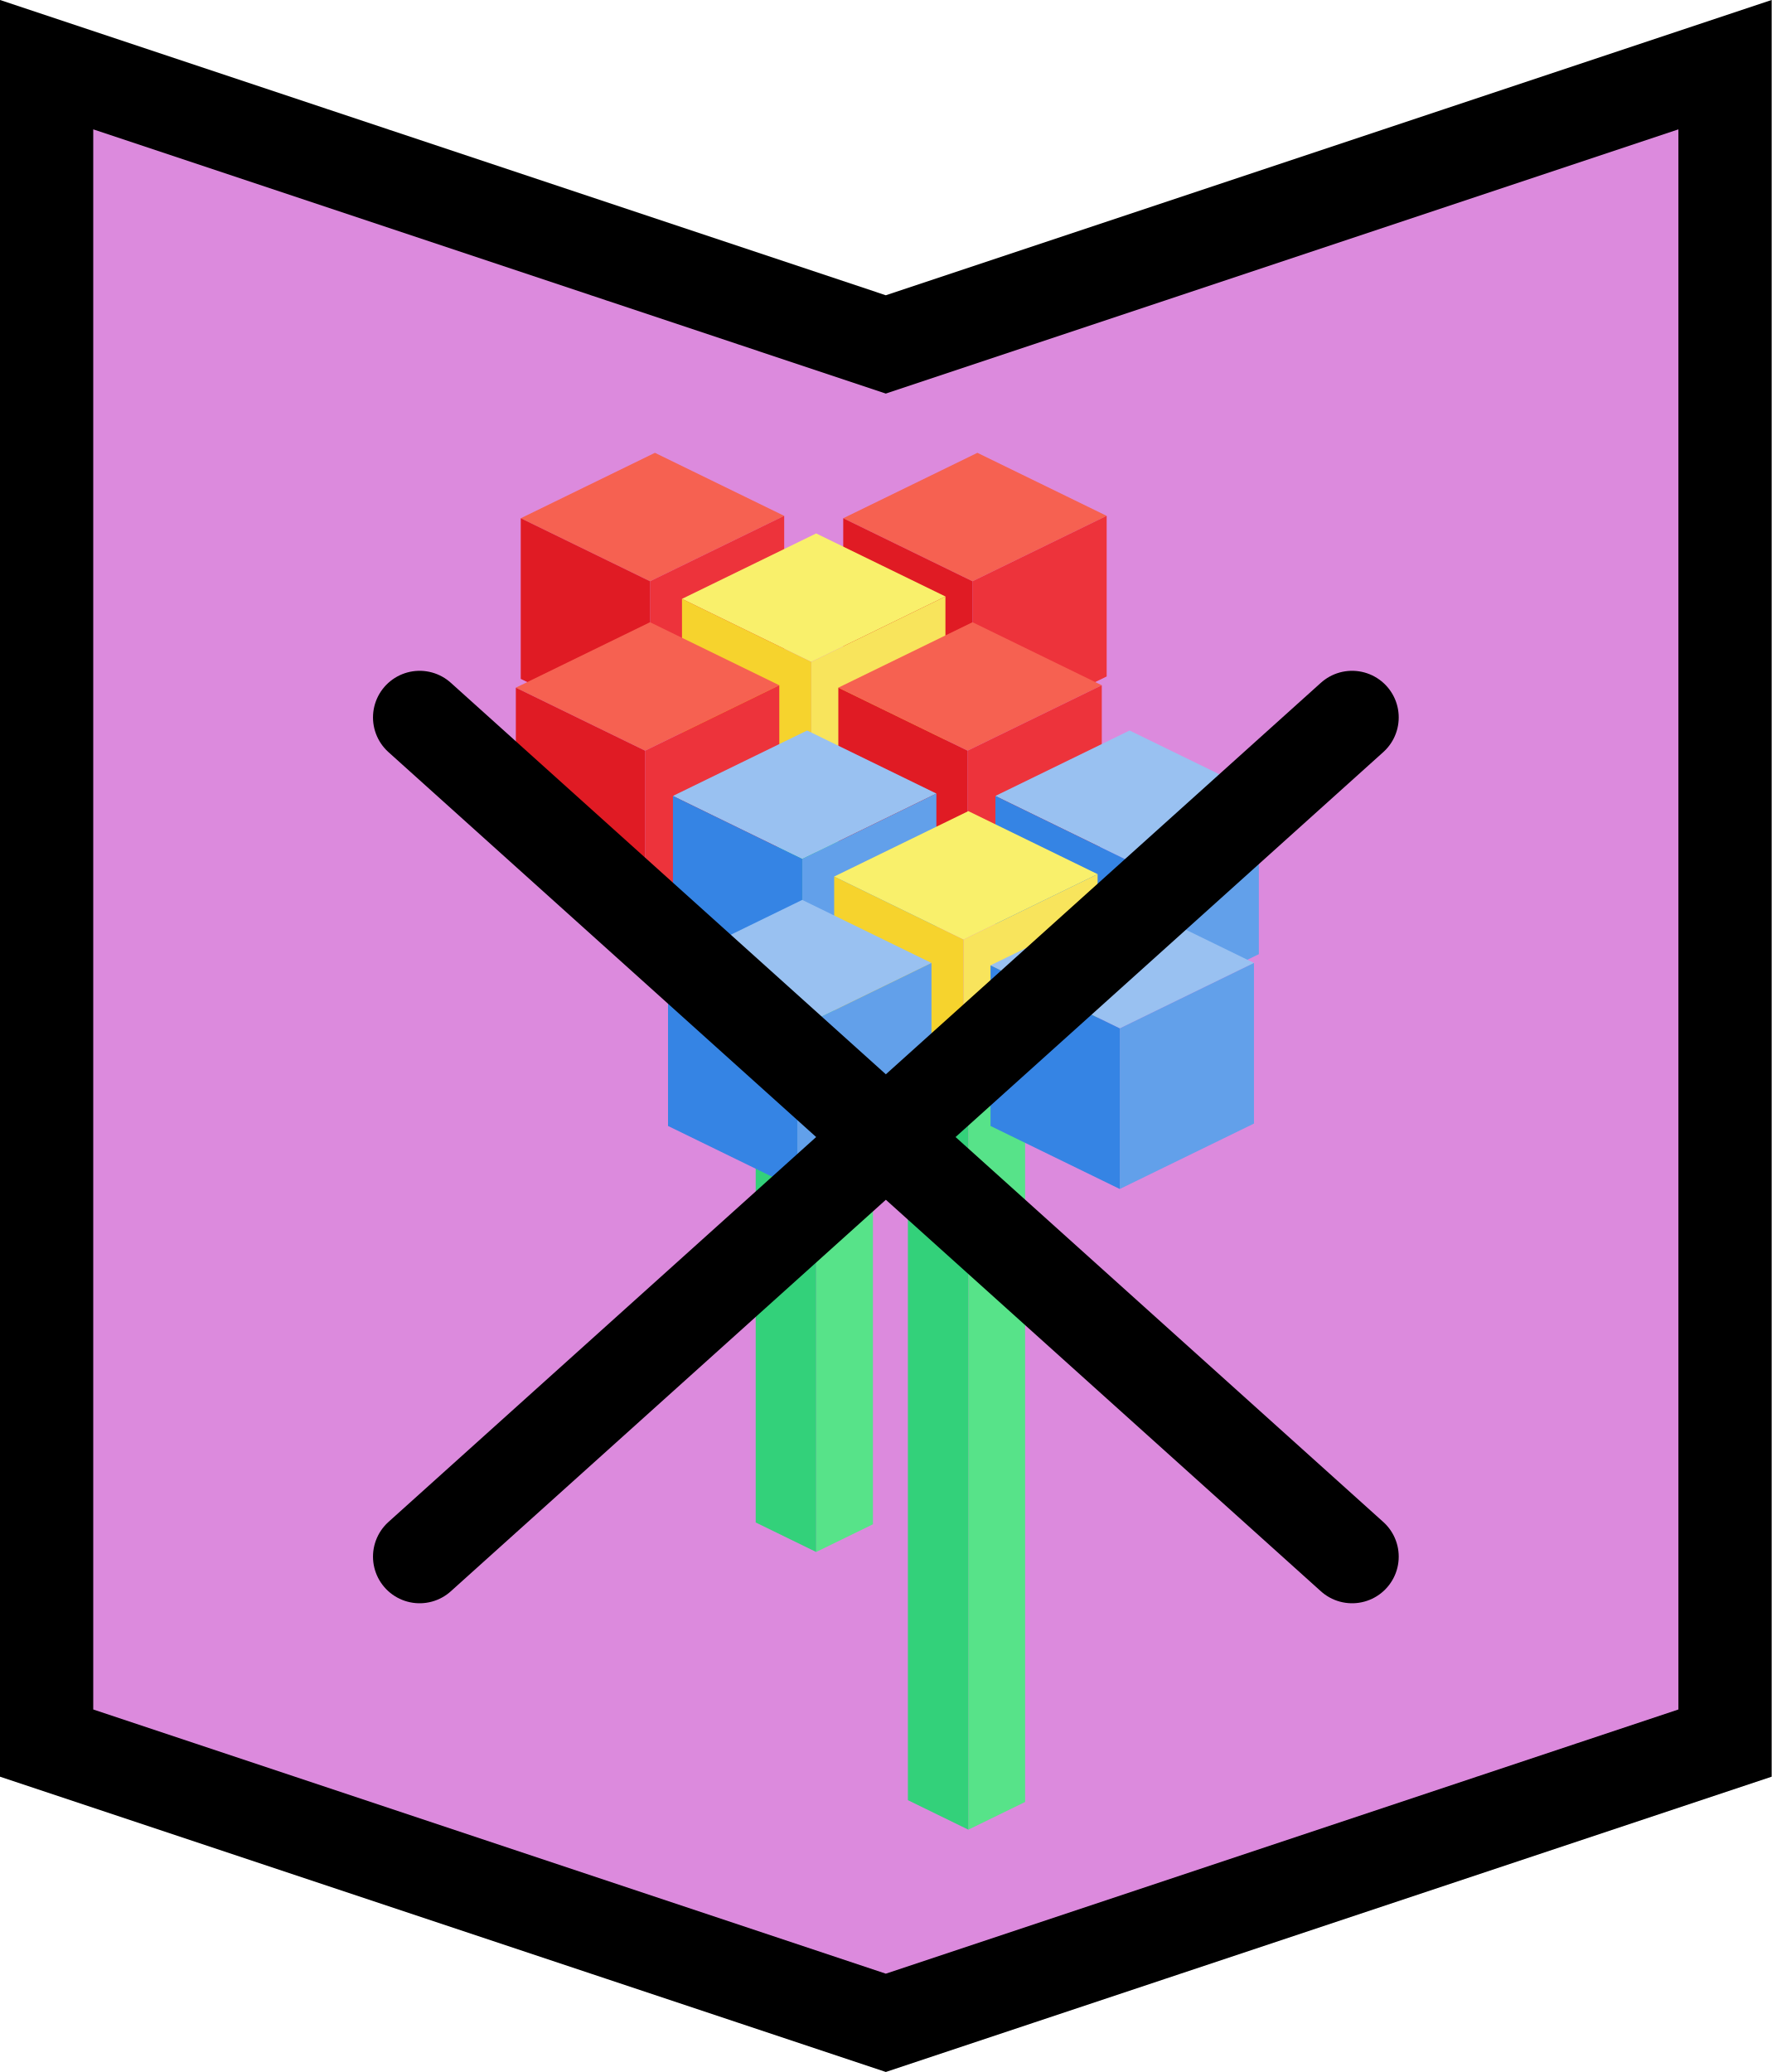
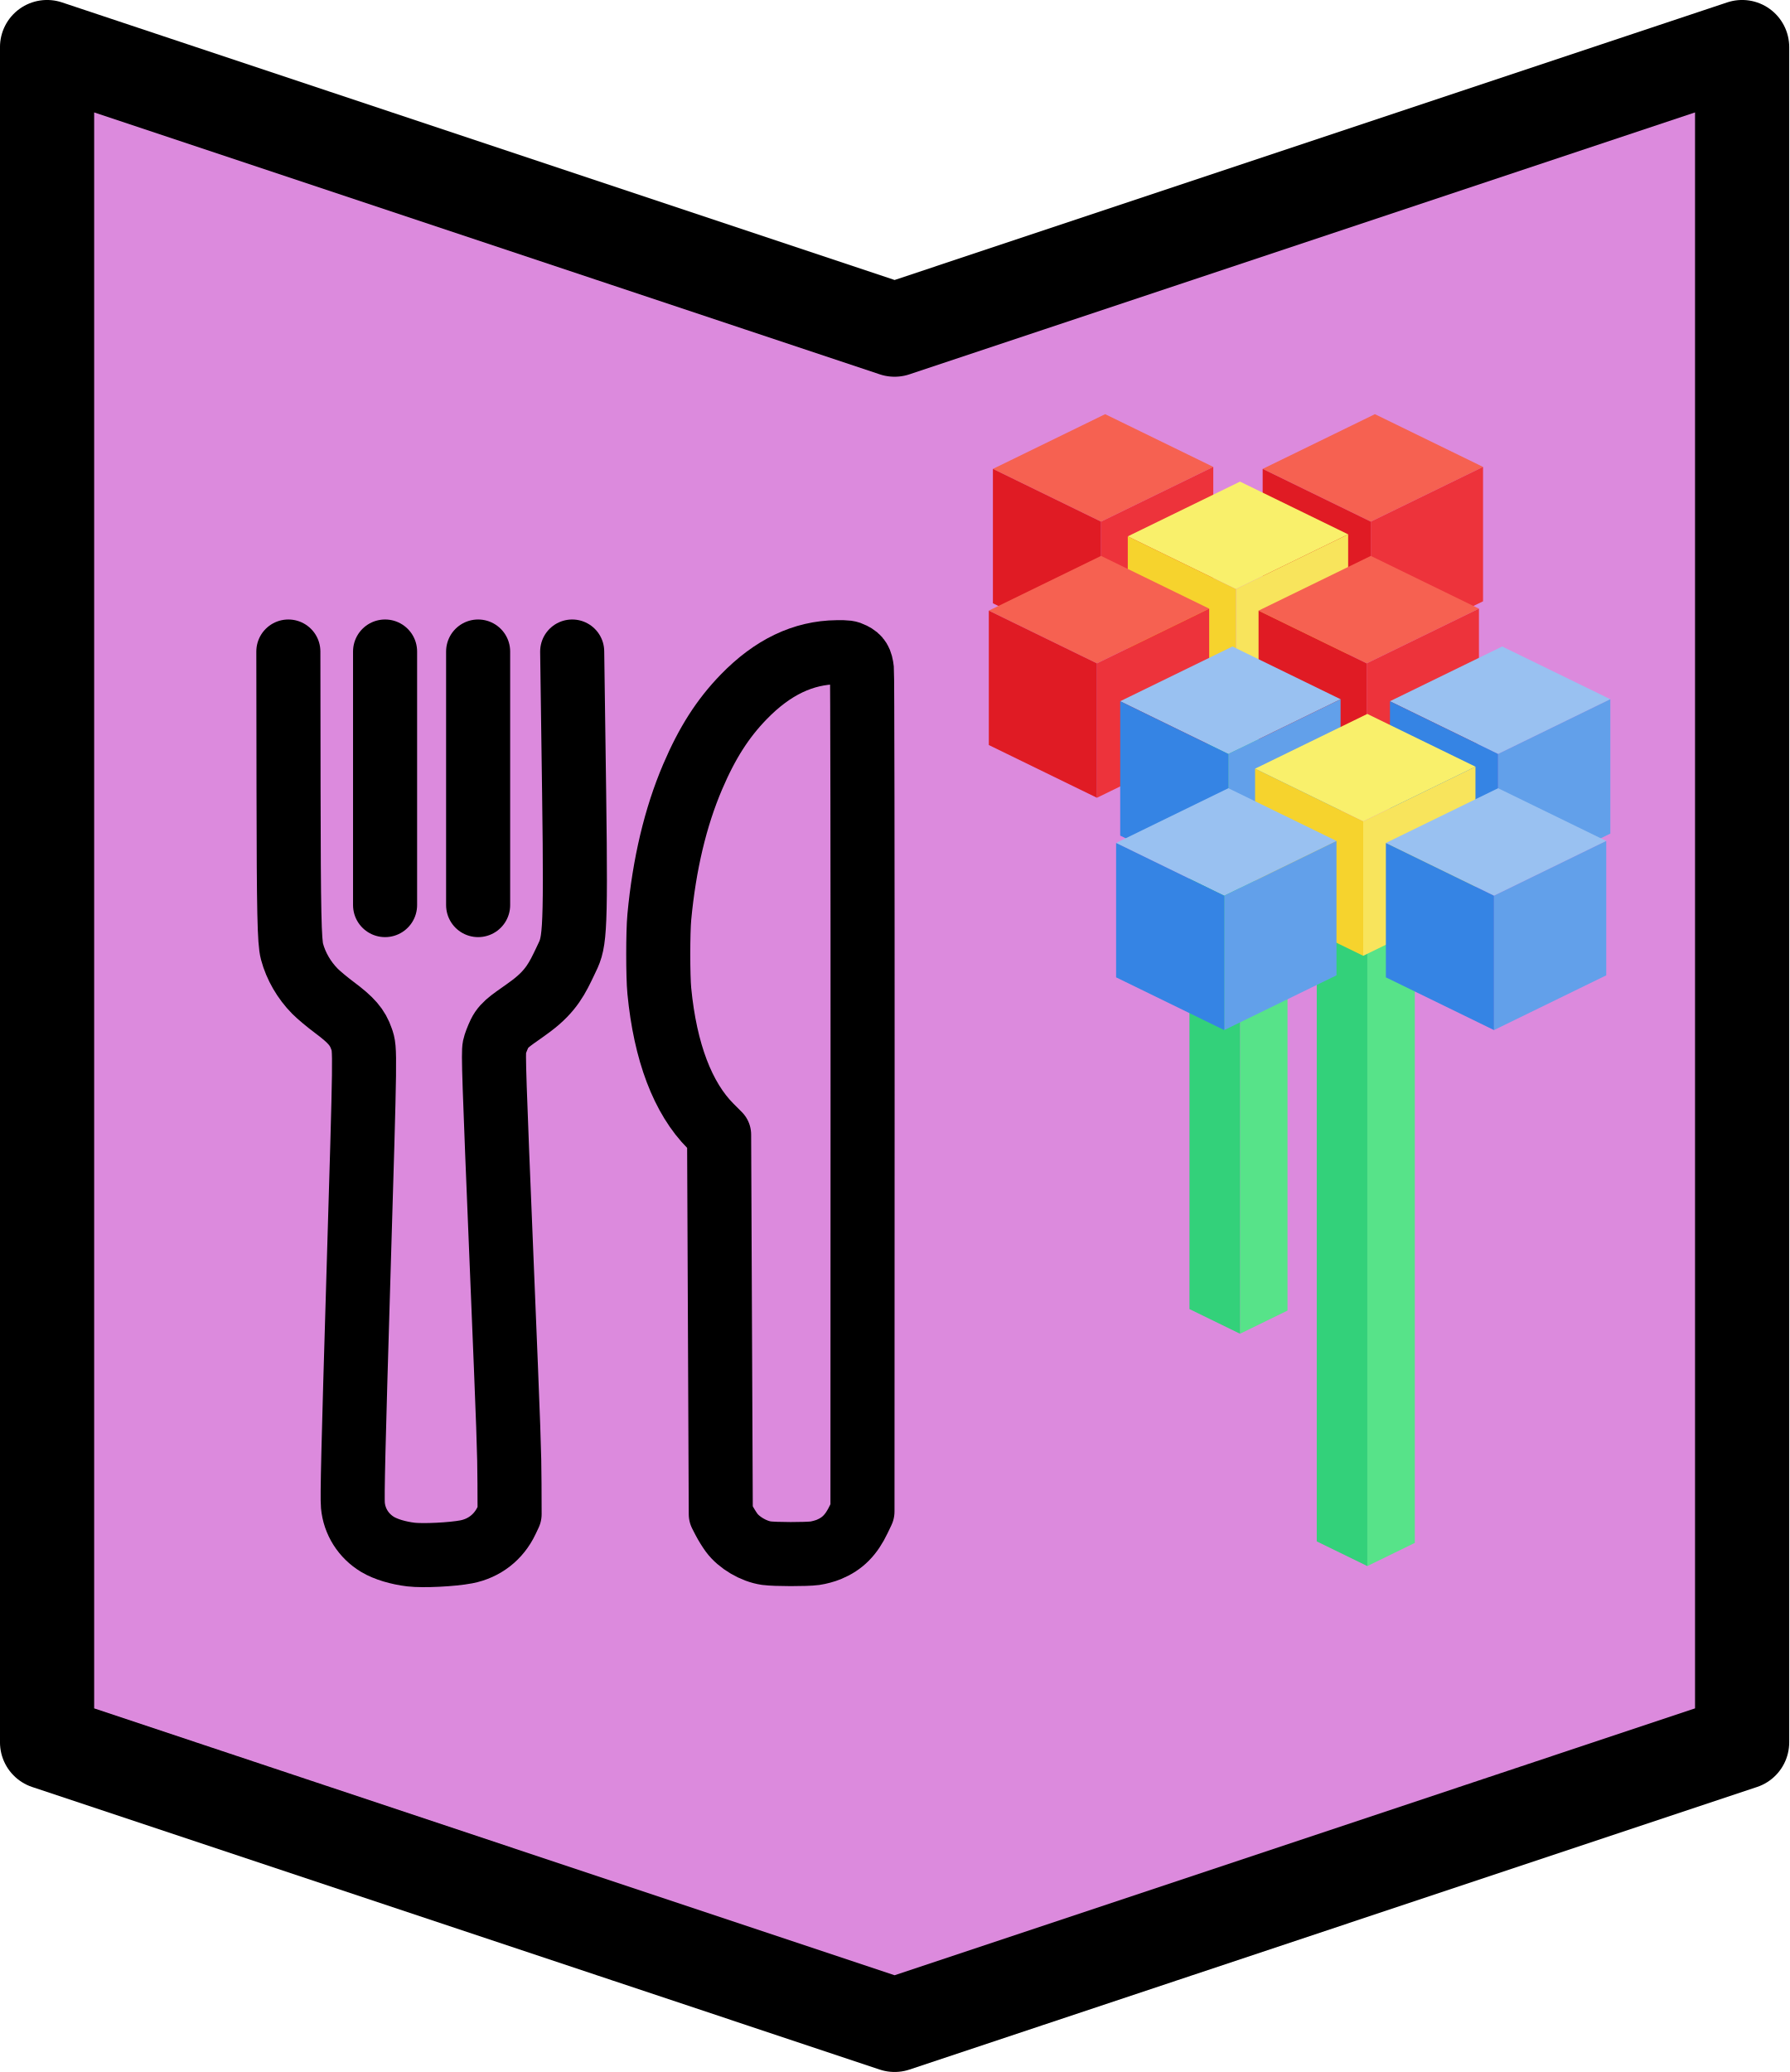
- <svg xmlns="http://www.w3.org/2000/svg" width="25.135mm" height="29.396mm" viewBox="0 0 25.135 29.396" version="1.1" id="svg8">
+ <svg xmlns="http://www.w3.org/2000/svg" width="25.136mm" height="29.104mm" viewBox="0 0 25.136 29.104" version="1.1" id="svg8">
  <defs id="defs2">
    </defs>
-   <g id="layer1" transform="translate(-58.86977,80.50741)">
-     <path id="rect833-9-4-3" style="fill:#dc8add;stroke:#000000;stroke-width:1.323;stop-color:#000000" d="m 59.531,-79.59 11.906,3.969 11.906,-3.969 v 23.812 l -11.906,3.969 -11.906,-3.969 z" />
-     <g id="g1269" transform="translate(-92.33959,-84.57803)">
+   <g id="layer1" transform="translate(-58.86973,80.25116)">
+     <path id="rect833-9-4-3" style="fill:#dc8add;stroke:#000000;stroke-width:1.323;stroke-linecap:round;stroke-linejoin:round;stroke-miterlimit:4;stroke-dasharray:none;stop-color:#000000" d="m 59.531,-79.59 11.906,3.969 11.906,-3.969 v 23.812 l -11.906,3.969 -11.906,-3.969 z" />
+     <g id="g1269" transform="matrix(0.8283122,0,0,0.8283122,-58.55005,-83.12666)">
      <g id="g1225" transform="translate(0,-1.969825)">
        <g id="g1680-6" transform="matrix(0.216143,0,0,0.216143,133.3366,-9.838741)">
          <g id="g1659-7" transform="translate(-14.55208,-6.61458)">
            <path d="m 150.812,133.615 v 48.335 l 3.727,-1.818 v -48.335 z" style="fill:#57e389;fill-opacity:1;fill-rule:evenodd;stroke:none;stroke-width:0.23;stroke-linecap:round;stroke-linejoin:round" id="path1645-5" />
            <path d="m 146.844,131.679 3.969,1.936 v 48.335 l -3.969,-1.936 z" style="fill:#33d17a;fill-opacity:1;fill-rule:evenodd;stroke:none;stroke-width:0.23;stroke-linecap:round;stroke-linejoin:round" id="path1647-3" />
          </g>
          <g id="g1588-5" transform="translate(1.001101,0.4961677)">
-             <path id="path1176-5-0-7-3-9-68-5-6" style="font-variation-settings:normal;vector-effect:none;fill:#f66151;fill-opacity:1;fill-rule:evenodd;stroke:none;stroke-width:0.23;stroke-linecap:butt;stroke-linejoin:round;stroke-miterlimit:4;stroke-dasharray:none;stroke-dashoffset:0;stroke-opacity:1;stop-color:#000000" points="111.447,41.837 102.64,46.132 111.125,50.271 119.932,45.976 " transform="translate(13.22917,60.85417)" d="m 119.932,45.976 -8.485,-4.138 -8.807,4.295 8.485,4.138 z" />
-             <path id="path1180-6-3-5-3-0-8-0-2" style="font-variation-settings:normal;vector-effect:none;fill:#ed333b;fill-opacity:1;fill-rule:evenodd;stroke:none;stroke-width:0.23;stroke-linecap:butt;stroke-linejoin:round;stroke-miterlimit:4;stroke-dasharray:none;stroke-dashoffset:0;stroke-opacity:1;stop-color:#000000" points="119.932,45.976 111.125,50.271 111.125,60.814 119.932,56.518 " transform="translate(13.22917,60.85417)" d="m 119.932,56.518 v -10.543 l -8.807,4.295 v 10.543 z" />
-             <path id="path1178-2-7-7-3-4-4-4-9" style="font-variation-settings:normal;vector-effect:none;fill:#e01b24;fill-opacity:1;fill-rule:evenodd;stroke:none;stroke-width:0.23;stroke-linecap:butt;stroke-linejoin:round;stroke-miterlimit:4;stroke-dasharray:none;stroke-dashoffset:0;stroke-opacity:1;stop-color:#000000" points="102.64,56.675 102.64,46.132 111.125,50.271 111.125,60.814 " transform="translate(13.22917,60.85417)" d="m 111.125,60.814 -8.485,-4.138 V 46.132 l 8.485,4.138 z" />
-             <path id="path1176-5-0-7-3-9-9-8-1" style="fill:#f66151;fill-opacity:1;fill-rule:evenodd;stroke:none;stroke-width:0.23;stroke-linecap:round;stroke-linejoin:round;stop-color:#000000" points="132.613,41.837 123.807,46.132 132.292,50.271 141.098,45.976 " transform="translate(13.22917,60.85417)" d="m 141.098,45.976 -8.485,-4.138 -8.807,4.295 8.485,4.138 z" />
-             <path id="path1180-6-3-5-3-0-3-7-2" style="fill:#ed333b;fill-opacity:1;fill-rule:evenodd;stroke:none;stroke-width:0.23;stroke-linecap:round;stroke-linejoin:round;stop-color:#000000" points="141.098,45.976 132.292,50.271 132.292,60.814 141.098,56.518 " transform="translate(13.22917,60.85417)" d="m 141.098,56.518 v -10.543 l -8.807,4.295 v 10.543 z" />
+             <path id="path1176-5-0-7-3-9-68-5-6" style="font-variation-settings:normal;vector-effect:none;fill:#f66151;fill-opacity:1;fill-rule:evenodd;stroke:none;stroke-width:0.23;stroke-linecap:butt;stroke-linejoin:round;stroke-miterlimit:4;stroke-dasharray:none;stroke-dashoffset:0;stroke-opacity:1;stop-color:#000000" points="119.932,45.976 111.447,41.837 102.64,46.132 111.125,50.271 " transform="translate(13.22917,60.85417)" d="m 111.125,50.271 8.807,-4.295 -8.485,-4.138 -8.807,4.295 z" />
+             <path id="path1180-6-3-5-3-0-8-0-2" style="font-variation-settings:normal;vector-effect:none;fill:#ed333b;fill-opacity:1;fill-rule:evenodd;stroke:none;stroke-width:0.23;stroke-linecap:butt;stroke-linejoin:round;stroke-miterlimit:4;stroke-dasharray:none;stroke-dashoffset:0;stroke-opacity:1;stop-color:#000000" points="119.932,56.518 119.932,45.976 111.125,50.271 111.125,60.814 " transform="translate(13.22917,60.85417)" d="m 111.125,60.814 8.807,-4.295 v -10.543 l -8.807,4.295 z" />
+             <path id="path1178-2-7-7-3-4-4-4-9" style="font-variation-settings:normal;vector-effect:none;fill:#e01b24;fill-opacity:1;fill-rule:evenodd;stroke:none;stroke-width:0.23;stroke-linecap:butt;stroke-linejoin:round;stroke-miterlimit:4;stroke-dasharray:none;stroke-dashoffset:0;stroke-opacity:1;stop-color:#000000" points="111.125,60.814 102.64,56.675 102.64,46.132 111.125,50.271 " transform="translate(13.22917,60.85417)" d="m 111.125,50.271 v 10.543 l -8.485,-4.138 V 46.132 Z" />
+             <path id="path1176-5-0-7-3-9-9-8-1" style="fill:#f66151;fill-opacity:1;fill-rule:evenodd;stroke:none;stroke-width:0.23;stroke-linecap:round;stroke-linejoin:round;stop-color:#000000" points="141.098,45.976 132.613,41.837 123.807,46.132 132.292,50.271 " transform="translate(13.22917,60.85417)" d="m 132.292,50.271 8.807,-4.295 -8.485,-4.138 -8.807,4.295 z" />
+             <path id="path1180-6-3-5-3-0-3-7-2" style="fill:#ed333b;fill-opacity:1;fill-rule:evenodd;stroke:none;stroke-width:0.23;stroke-linecap:round;stroke-linejoin:round;stop-color:#000000" points="141.098,56.518 141.098,45.976 132.292,50.271 132.292,60.814 " transform="translate(13.22917,60.85417)" d="m 132.292,60.814 8.807,-4.295 v -10.543 l -8.807,4.295 z" />
            <path id="path1178-2-7-7-3-4-6-1-7" style="fill:#e01b24;fill-opacity:1;fill-rule:evenodd;stroke:none;stroke-width:0.23;stroke-linecap:round;stroke-linejoin:round;stop-color:#000000" d="m 137.036,106.987 8.485,4.138 v 10.543 l -8.485,-4.138 z" />
-             <path id="path1176-5-0-7-3-9-7-7-0" style="fill:#f9f06b;fill-opacity:1;fill-rule:evenodd;stroke:none;stroke-width:0.23;stroke-linecap:round;stroke-linejoin:round;stop-color:#000000" points="122.03,47.129 113.223,51.424 121.708,55.562 130.515,51.267 " transform="translate(13.22917,60.85417)" d="m 130.515,51.267 -8.485,-4.138 -8.807,4.295 8.485,4.138 z" />
-             <path id="path1180-6-3-5-3-0-9-2-9" style="fill:#f8e45c;fill-opacity:1;fill-rule:evenodd;stroke:none;stroke-width:0.23;stroke-linecap:round;stroke-linejoin:round;stop-color:#000000" points="130.515,51.267 121.708,55.562 121.708,66.105 130.515,61.81 " transform="translate(13.22917,60.85417)" d="m 130.515,61.81 v -10.543 l -8.807,4.295 v 10.543 z" />
-             <path id="path1178-2-7-7-3-4-2-7-3" style="fill:#f6d32d;fill-opacity:1;fill-rule:evenodd;stroke:none;stroke-width:0.23;stroke-linecap:round;stroke-linejoin:round;stop-color:#000000" points="113.223,61.967 113.223,51.424 121.708,55.562 121.708,66.105 " transform="translate(13.22917,60.85417)" d="m 121.708,66.105 -8.485,-4.138 V 51.424 l 8.485,4.138 z" />
-             <path id="path1176-5-0-7-3-9-5-2-6" style="font-variation-settings:normal;vector-effect:none;fill:#f66151;fill-opacity:1;fill-rule:evenodd;stroke:none;stroke-width:0.23;stroke-linecap:butt;stroke-linejoin:round;stroke-miterlimit:4;stroke-dasharray:none;stroke-dashoffset:0;stroke-opacity:1;stop-color:#000000" points="132.292,52.957 123.485,57.252 131.97,61.391 140.777,57.095 " transform="translate(13.22917,60.85417)" d="m 140.777,57.095 -8.485,-4.138 -8.807,4.295 8.485,4.138 z" />
-             <path id="path1180-6-3-5-3-0-0-2-0" style="font-variation-settings:normal;vector-effect:none;fill:#ed333b;fill-opacity:1;fill-rule:evenodd;stroke:none;stroke-width:0.23;stroke-linecap:butt;stroke-linejoin:round;stroke-miterlimit:4;stroke-dasharray:none;stroke-dashoffset:0;stroke-opacity:1;stop-color:#000000" points="140.777,57.095 131.97,61.391 131.97,71.934 140.777,67.638 " transform="translate(13.22917,60.85417)" d="m 140.777,67.638 v -10.543 l -8.807,4.295 v 10.543 z" />
-             <path id="path1178-2-7-7-3-4-3-6-6" style="font-variation-settings:normal;vector-effect:none;fill:#e01b24;fill-opacity:1;fill-rule:evenodd;stroke:none;stroke-width:0.23;stroke-linecap:butt;stroke-linejoin:round;stroke-miterlimit:4;stroke-dasharray:none;stroke-dashoffset:0;stroke-opacity:1;stop-color:#000000" points="123.485,67.795 123.485,57.252 131.97,61.391 131.97,71.934 " transform="translate(13.22917,60.85417)" d="m 131.97,71.934 -8.485,-4.138 v -10.543 l 8.485,4.138 z" />
-             <path id="path1176-5-0-7-3-9-6-1-2" style="font-variation-settings:normal;vector-effect:none;fill:#f66151;fill-opacity:1;fill-rule:evenodd;stroke:none;stroke-width:0.23;stroke-linecap:butt;stroke-linejoin:round;stroke-miterlimit:4;stroke-dasharray:none;stroke-dashoffset:0;stroke-opacity:1;stop-color:#000000" points="111.125,52.957 102.318,57.252 110.803,61.391 119.61,57.095 " transform="translate(13.22917,60.85417)" d="m 119.61,57.095 -8.485,-4.138 -8.807,4.295 8.485,4.138 z" />
-             <path id="path1180-6-3-5-3-0-5-0-6" style="font-variation-settings:normal;vector-effect:none;fill:#ed333b;fill-opacity:1;fill-rule:evenodd;stroke:none;stroke-width:0.23;stroke-linecap:butt;stroke-linejoin:round;stroke-miterlimit:4;stroke-dasharray:none;stroke-dashoffset:0;stroke-opacity:1;stop-color:#000000" points="119.61,57.095 110.803,61.391 110.803,71.934 119.61,67.638 " transform="translate(13.22917,60.85417)" d="m 119.61,67.638 v -10.543 l -8.807,4.295 v 10.543 z" />
-             <path id="path1178-2-7-7-3-4-69-6-1" style="font-variation-settings:normal;vector-effect:none;fill:#e01b24;fill-opacity:1;fill-rule:evenodd;stroke:none;stroke-width:0.23;stroke-linecap:butt;stroke-linejoin:round;stroke-miterlimit:4;stroke-dasharray:none;stroke-dashoffset:0;stroke-opacity:1;stop-color:#000000" points="102.318,67.795 102.318,57.252 110.803,61.391 110.803,71.934 " transform="translate(13.22917,60.85417)" d="m 110.803,71.934 -8.485,-4.138 v -10.543 l 8.485,4.138 z" />
+             <path id="path1176-5-0-7-3-9-7-7-0" style="fill:#f9f06b;fill-opacity:1;fill-rule:evenodd;stroke:none;stroke-width:0.23;stroke-linecap:round;stroke-linejoin:round;stop-color:#000000" points="130.515,51.267 122.03,47.129 113.223,51.424 121.708,55.562 " transform="translate(13.22917,60.85417)" d="m 121.708,55.562 8.807,-4.295 -8.485,-4.138 -8.807,4.295 z" />
+             <path id="path1180-6-3-5-3-0-9-2-9" style="fill:#f8e45c;fill-opacity:1;fill-rule:evenodd;stroke:none;stroke-width:0.23;stroke-linecap:round;stroke-linejoin:round;stop-color:#000000" points="130.515,61.81 130.515,51.267 121.708,55.562 121.708,66.105 " transform="translate(13.22917,60.85417)" d="m 121.708,66.105 8.807,-4.295 v -10.543 l -8.807,4.295 z" />
+             <path id="path1178-2-7-7-3-4-2-7-3" style="fill:#f6d32d;fill-opacity:1;fill-rule:evenodd;stroke:none;stroke-width:0.23;stroke-linecap:round;stroke-linejoin:round;stop-color:#000000" points="121.708,66.105 113.223,61.967 113.223,51.424 121.708,55.562 " transform="translate(13.22917,60.85417)" d="m 121.708,55.562 v 10.543 l -8.485,-4.138 V 51.424 Z" />
+             <path id="path1176-5-0-7-3-9-5-2-6" style="font-variation-settings:normal;vector-effect:none;fill:#f66151;fill-opacity:1;fill-rule:evenodd;stroke:none;stroke-width:0.23;stroke-linecap:butt;stroke-linejoin:round;stroke-miterlimit:4;stroke-dasharray:none;stroke-dashoffset:0;stroke-opacity:1;stop-color:#000000" points="140.777,57.095 132.292,52.957 123.485,57.252 131.97,61.391 " transform="translate(13.22917,60.85417)" d="m 131.97,61.391 8.807,-4.295 -8.485,-4.138 -8.807,4.295 z" />
+             <path id="path1180-6-3-5-3-0-0-2-0" style="font-variation-settings:normal;vector-effect:none;fill:#ed333b;fill-opacity:1;fill-rule:evenodd;stroke:none;stroke-width:0.23;stroke-linecap:butt;stroke-linejoin:round;stroke-miterlimit:4;stroke-dasharray:none;stroke-dashoffset:0;stroke-opacity:1;stop-color:#000000" points="140.777,67.638 140.777,57.095 131.97,61.391 131.97,71.934 " transform="translate(13.22917,60.85417)" d="m 131.97,71.934 8.807,-4.295 v -10.543 l -8.807,4.295 z" />
+             <path id="path1178-2-7-7-3-4-3-6-6" style="font-variation-settings:normal;vector-effect:none;fill:#e01b24;fill-opacity:1;fill-rule:evenodd;stroke:none;stroke-width:0.23;stroke-linecap:butt;stroke-linejoin:round;stroke-miterlimit:4;stroke-dasharray:none;stroke-dashoffset:0;stroke-opacity:1;stop-color:#000000" points="131.97,71.934 123.485,67.795 123.485,57.252 131.97,61.391 " transform="translate(13.22917,60.85417)" d="m 131.97,61.391 v 10.543 l -8.485,-4.138 v -10.543 z" />
+             <path id="path1176-5-0-7-3-9-6-1-2" style="font-variation-settings:normal;vector-effect:none;fill:#f66151;fill-opacity:1;fill-rule:evenodd;stroke:none;stroke-width:0.23;stroke-linecap:butt;stroke-linejoin:round;stroke-miterlimit:4;stroke-dasharray:none;stroke-dashoffset:0;stroke-opacity:1;stop-color:#000000" points="119.61,57.095 111.125,52.957 102.318,57.252 110.803,61.391 " transform="translate(13.22917,60.85417)" d="m 110.803,61.391 8.807,-4.295 -8.485,-4.138 -8.807,4.295 z" />
+             <path id="path1180-6-3-5-3-0-5-0-6" style="font-variation-settings:normal;vector-effect:none;fill:#ed333b;fill-opacity:1;fill-rule:evenodd;stroke:none;stroke-width:0.23;stroke-linecap:butt;stroke-linejoin:round;stroke-miterlimit:4;stroke-dasharray:none;stroke-dashoffset:0;stroke-opacity:1;stop-color:#000000" points="119.61,67.638 119.61,57.095 110.803,61.391 110.803,71.934 " transform="translate(13.22917,60.85417)" d="m 110.803,71.934 8.807,-4.295 v -10.543 l -8.807,4.295 z" />
+             <path id="path1178-2-7-7-3-4-69-6-1" style="font-variation-settings:normal;vector-effect:none;fill:#e01b24;fill-opacity:1;fill-rule:evenodd;stroke:none;stroke-width:0.23;stroke-linecap:butt;stroke-linejoin:round;stroke-miterlimit:4;stroke-dasharray:none;stroke-dashoffset:0;stroke-opacity:1;stop-color:#000000" points="110.803,71.934 102.318,67.795 102.318,57.252 110.803,61.391 " transform="translate(13.22917,60.85417)" d="m 110.803,61.391 v 10.543 l -8.485,-4.138 v -10.543 z" />
          </g>
        </g>
        <g id="g1680-3-1" transform="matrix(0.216143,0,0,0.216143,135.4956,-5.899092)">
          <g id="g1659-6-8" transform="translate(-14.55208,-6.61458)">
            <path d="m 150.812,133.615 v 48.335 l 3.727,-1.818 v -48.335 z" style="fill:#57e389;fill-opacity:1;fill-rule:evenodd;stroke:none;stroke-width:0.23;stroke-linecap:round;stroke-linejoin:round" id="path1645-7-7" />
            <path d="m 146.844,131.679 3.969,1.936 v 48.335 l -3.969,-1.936 z" style="fill:#33d17a;fill-opacity:1;fill-rule:evenodd;stroke:none;stroke-width:0.23;stroke-linecap:round;stroke-linejoin:round" id="path1647-5-9" />
          </g>
          <g id="g1588-3-2" transform="translate(1.001101,0.4961677)">
-             <path id="path1176-5-0-7-3-9-68-5-5-0" style="font-variation-settings:normal;vector-effect:none;fill:#99c1f1;fill-opacity:1;fill-rule:evenodd;stroke:none;stroke-width:0.23;stroke-linecap:butt;stroke-linejoin:round;stroke-miterlimit:4;stroke-dasharray:none;stroke-dashoffset:0;stroke-opacity:1;stop-color:#000000" points="102.64,46.132 111.125,50.271 119.932,45.976 111.447,41.837 " transform="translate(13.22917,60.85417)" d="m 111.447,41.837 -8.807,4.295 8.485,4.138 8.807,-4.295 z" />
-             <path id="path1180-6-3-5-3-0-8-0-6-2" style="font-variation-settings:normal;vector-effect:none;fill:#62a0ea;fill-opacity:1;fill-rule:evenodd;stroke:none;stroke-width:0.23;stroke-linecap:butt;stroke-linejoin:round;stroke-miterlimit:4;stroke-dasharray:none;stroke-dashoffset:0;stroke-opacity:1;stop-color:#000000" points="111.125,50.271 111.125,60.814 119.932,56.518 119.932,45.976 " transform="translate(13.22917,60.85417)" d="m 119.932,45.976 -8.807,4.295 v 10.543 l 8.807,-4.295 z" />
-             <path id="path1178-2-7-7-3-4-4-4-2-3" style="font-variation-settings:normal;vector-effect:none;fill:#3584e4;fill-opacity:1;fill-rule:evenodd;stroke:none;stroke-width:0.23;stroke-linecap:butt;stroke-linejoin:round;stroke-miterlimit:4;stroke-dasharray:none;stroke-dashoffset:0;stroke-opacity:1;stop-color:#000000" points="102.64,46.132 111.125,50.271 111.125,60.814 102.64,56.675 " transform="translate(13.22917,60.85417)" d="M 102.64,56.675 V 46.132 l 8.485,4.138 v 10.543 z" />
-             <path id="path1176-5-0-7-3-9-9-8-9-7" style="fill:#99c1f1;fill-opacity:1;fill-rule:evenodd;stroke:none;stroke-width:0.23;stroke-linecap:round;stroke-linejoin:round;stop-color:#000000" points="123.807,46.132 132.292,50.271 141.098,45.976 132.613,41.837 " transform="translate(13.22917,60.85417)" d="m 132.613,41.837 -8.807,4.295 8.485,4.138 8.807,-4.295 z" />
-             <path id="path1180-6-3-5-3-0-3-7-1-5" style="fill:#62a0ea;fill-opacity:1;fill-rule:evenodd;stroke:none;stroke-width:0.23;stroke-linecap:round;stroke-linejoin:round;stop-color:#000000" points="132.292,50.271 132.292,60.814 141.098,56.518 141.098,45.976 " transform="translate(13.22917,60.85417)" d="m 141.098,45.976 -8.807,4.295 v 10.543 l 8.807,-4.295 z" />
+             <path id="path1176-5-0-7-3-9-68-5-5-0" style="font-variation-settings:normal;vector-effect:none;fill:#99c1f1;fill-opacity:1;fill-rule:evenodd;stroke:none;stroke-width:0.23;stroke-linecap:butt;stroke-linejoin:round;stroke-miterlimit:4;stroke-dasharray:none;stroke-dashoffset:0;stroke-opacity:1;stop-color:#000000" points="111.447,41.837 102.64,46.132 111.125,50.271 119.932,45.976 " transform="translate(13.22917,60.85417)" d="m 119.932,45.976 -8.485,-4.138 -8.807,4.295 8.485,4.138 z" />
+             <path id="path1180-6-3-5-3-0-8-0-6-2" style="font-variation-settings:normal;vector-effect:none;fill:#62a0ea;fill-opacity:1;fill-rule:evenodd;stroke:none;stroke-width:0.23;stroke-linecap:butt;stroke-linejoin:round;stroke-miterlimit:4;stroke-dasharray:none;stroke-dashoffset:0;stroke-opacity:1;stop-color:#000000" points="119.932,45.976 111.125,50.271 111.125,60.814 119.932,56.518 " transform="translate(13.22917,60.85417)" d="m 119.932,56.518 v -10.543 l -8.807,4.295 v 10.543 z" />
+             <path id="path1178-2-7-7-3-4-4-4-2-3" style="font-variation-settings:normal;vector-effect:none;fill:#3584e4;fill-opacity:1;fill-rule:evenodd;stroke:none;stroke-width:0.23;stroke-linecap:butt;stroke-linejoin:round;stroke-miterlimit:4;stroke-dasharray:none;stroke-dashoffset:0;stroke-opacity:1;stop-color:#000000" points="102.64,56.675 102.64,46.132 111.125,50.271 111.125,60.814 " transform="translate(13.22917,60.85417)" d="m 111.125,60.814 -8.485,-4.138 V 46.132 l 8.485,4.138 z" />
+             <path id="path1176-5-0-7-3-9-9-8-9-7" style="fill:#99c1f1;fill-opacity:1;fill-rule:evenodd;stroke:none;stroke-width:0.23;stroke-linecap:round;stroke-linejoin:round;stop-color:#000000" points="132.613,41.837 123.807,46.132 132.292,50.271 141.098,45.976 " transform="translate(13.22917,60.85417)" d="m 141.098,45.976 -8.485,-4.138 -8.807,4.295 8.485,4.138 z" />
+             <path id="path1180-6-3-5-3-0-3-7-1-5" style="fill:#62a0ea;fill-opacity:1;fill-rule:evenodd;stroke:none;stroke-width:0.23;stroke-linecap:round;stroke-linejoin:round;stop-color:#000000" points="141.098,45.976 132.292,50.271 132.292,60.814 141.098,56.518 " transform="translate(13.22917,60.85417)" d="m 141.098,56.518 v -10.543 l -8.807,4.295 v 10.543 z" />
            <path id="path1178-2-7-7-3-4-6-1-2-9" style="fill:#3584e4;fill-opacity:1;fill-rule:evenodd;stroke:none;stroke-width:0.23;stroke-linecap:round;stroke-linejoin:round;stop-color:#000000" d="m 137.036,106.987 8.485,4.138 v 10.543 l -8.485,-4.138 z" />
-             <path id="path1176-5-0-7-3-9-7-7-7-2" style="fill:#f9f06b;fill-opacity:1;fill-rule:evenodd;stroke:none;stroke-width:0.23;stroke-linecap:round;stroke-linejoin:round;stop-color:#000000" points="113.223,51.424 121.708,55.562 130.515,51.267 122.03,47.129 " transform="translate(13.22917,60.85417)" d="m 122.03,47.129 -8.807,4.295 8.485,4.138 8.807,-4.295 z" />
-             <path id="path1180-6-3-5-3-0-9-2-0-2" style="fill:#f8e45c;fill-opacity:1;fill-rule:evenodd;stroke:none;stroke-width:0.23;stroke-linecap:round;stroke-linejoin:round;stop-color:#000000" points="121.708,55.562 121.708,66.105 130.515,61.81 130.515,51.267 " transform="translate(13.22917,60.85417)" d="m 130.515,51.267 -8.807,4.295 v 10.543 l 8.807,-4.295 z" />
-             <path id="path1178-2-7-7-3-4-2-7-9-8" style="fill:#f6d32d;fill-opacity:1;fill-rule:evenodd;stroke:none;stroke-width:0.23;stroke-linecap:round;stroke-linejoin:round;stop-color:#000000" points="113.223,51.424 121.708,55.562 121.708,66.105 113.223,61.967 " transform="translate(13.22917,60.85417)" d="M 113.223,61.967 V 51.424 l 8.485,4.138 v 10.543 z" />
-             <path id="path1176-5-0-7-3-9-5-2-3-9" style="font-variation-settings:normal;vector-effect:none;fill:#99c1f1;fill-opacity:1;fill-rule:evenodd;stroke:none;stroke-width:0.23;stroke-linecap:butt;stroke-linejoin:round;stroke-miterlimit:4;stroke-dasharray:none;stroke-dashoffset:0;stroke-opacity:1;stop-color:#000000" points="123.485,57.252 131.97,61.391 140.777,57.095 132.292,52.957 " transform="translate(13.22917,60.85417)" d="m 132.292,52.957 -8.807,4.295 8.485,4.138 8.807,-4.295 z" />
-             <path id="path1180-6-3-5-3-0-0-2-6-7" style="font-variation-settings:normal;vector-effect:none;fill:#62a0ea;fill-opacity:1;fill-rule:evenodd;stroke:none;stroke-width:0.23;stroke-linecap:butt;stroke-linejoin:round;stroke-miterlimit:4;stroke-dasharray:none;stroke-dashoffset:0;stroke-opacity:1;stop-color:#000000" points="131.97,61.391 131.97,71.934 140.777,67.638 140.777,57.095 " transform="translate(13.22917,60.85417)" d="m 140.777,57.095 -8.807,4.295 v 10.543 l 8.807,-4.295 z" />
-             <path id="path1178-2-7-7-3-4-3-6-0-3" style="font-variation-settings:normal;vector-effect:none;fill:#3584e4;fill-opacity:1;fill-rule:evenodd;stroke:none;stroke-width:0.23;stroke-linecap:butt;stroke-linejoin:round;stroke-miterlimit:4;stroke-dasharray:none;stroke-dashoffset:0;stroke-opacity:1;stop-color:#000000" points="123.485,57.252 131.97,61.391 131.97,71.934 123.485,67.795 " transform="translate(13.22917,60.85417)" d="m 123.485,67.795 v -10.543 l 8.485,4.138 v 10.543 z" />
-             <path id="path1176-5-0-7-3-9-6-1-6-6" style="font-variation-settings:normal;vector-effect:none;fill:#99c1f1;fill-opacity:1;fill-rule:evenodd;stroke:none;stroke-width:0.23;stroke-linecap:butt;stroke-linejoin:round;stroke-miterlimit:4;stroke-dasharray:none;stroke-dashoffset:0;stroke-opacity:1;stop-color:#000000" points="102.318,57.252 110.803,61.391 119.61,57.095 111.125,52.957 " transform="translate(13.22917,60.85417)" d="m 111.125,52.957 -8.807,4.295 8.485,4.138 8.807,-4.295 z" />
-             <path id="path1180-6-3-5-3-0-5-0-2-1" style="font-variation-settings:normal;vector-effect:none;fill:#62a0ea;fill-opacity:1;fill-rule:evenodd;stroke:none;stroke-width:0.23;stroke-linecap:butt;stroke-linejoin:round;stroke-miterlimit:4;stroke-dasharray:none;stroke-dashoffset:0;stroke-opacity:1;stop-color:#000000" points="110.803,61.391 110.803,71.934 119.61,67.638 119.61,57.095 " transform="translate(13.22917,60.85417)" d="m 119.61,57.095 -8.807,4.295 v 10.543 l 8.807,-4.295 z" />
-             <path id="path1178-2-7-7-3-4-69-6-6-2" style="font-variation-settings:normal;vector-effect:none;fill:#3584e4;fill-opacity:1;fill-rule:evenodd;stroke:none;stroke-width:0.23;stroke-linecap:butt;stroke-linejoin:round;stroke-miterlimit:4;stroke-dasharray:none;stroke-dashoffset:0;stroke-opacity:1;stop-color:#000000" points="102.318,57.252 110.803,61.391 110.803,71.934 102.318,67.795 " transform="translate(13.22917,60.85417)" d="m 102.318,67.795 v -10.543 l 8.485,4.138 v 10.543 z" />
+             <path id="path1176-5-0-7-3-9-7-7-7-2" style="fill:#f9f06b;fill-opacity:1;fill-rule:evenodd;stroke:none;stroke-width:0.23;stroke-linecap:round;stroke-linejoin:round;stop-color:#000000" points="122.03,47.129 113.223,51.424 121.708,55.562 130.515,51.267 " transform="translate(13.22917,60.85417)" d="m 130.515,51.267 -8.485,-4.138 -8.807,4.295 8.485,4.138 z" />
+             <path id="path1180-6-3-5-3-0-9-2-0-2" style="fill:#f8e45c;fill-opacity:1;fill-rule:evenodd;stroke:none;stroke-width:0.23;stroke-linecap:round;stroke-linejoin:round;stop-color:#000000" points="130.515,51.267 121.708,55.562 121.708,66.105 130.515,61.81 " transform="translate(13.22917,60.85417)" d="m 130.515,61.81 v -10.543 l -8.807,4.295 v 10.543 z" />
+             <path id="path1178-2-7-7-3-4-2-7-9-8" style="fill:#f6d32d;fill-opacity:1;fill-rule:evenodd;stroke:none;stroke-width:0.23;stroke-linecap:round;stroke-linejoin:round;stop-color:#000000" points="113.223,61.967 113.223,51.424 121.708,55.562 121.708,66.105 " transform="translate(13.22917,60.85417)" d="m 121.708,66.105 -8.485,-4.138 V 51.424 l 8.485,4.138 z" />
+             <path id="path1176-5-0-7-3-9-5-2-3-9" style="font-variation-settings:normal;vector-effect:none;fill:#99c1f1;fill-opacity:1;fill-rule:evenodd;stroke:none;stroke-width:0.23;stroke-linecap:butt;stroke-linejoin:round;stroke-miterlimit:4;stroke-dasharray:none;stroke-dashoffset:0;stroke-opacity:1;stop-color:#000000" points="132.292,52.957 123.485,57.252 131.97,61.391 140.777,57.095 " transform="translate(13.22917,60.85417)" d="m 140.777,57.095 -8.485,-4.138 -8.807,4.295 8.485,4.138 z" />
+             <path id="path1180-6-3-5-3-0-0-2-6-7" style="font-variation-settings:normal;vector-effect:none;fill:#62a0ea;fill-opacity:1;fill-rule:evenodd;stroke:none;stroke-width:0.23;stroke-linecap:butt;stroke-linejoin:round;stroke-miterlimit:4;stroke-dasharray:none;stroke-dashoffset:0;stroke-opacity:1;stop-color:#000000" points="140.777,57.095 131.97,61.391 131.97,71.934 140.777,67.638 " transform="translate(13.22917,60.85417)" d="m 140.777,67.638 v -10.543 l -8.807,4.295 v 10.543 z" />
+             <path id="path1178-2-7-7-3-4-3-6-0-3" style="font-variation-settings:normal;vector-effect:none;fill:#3584e4;fill-opacity:1;fill-rule:evenodd;stroke:none;stroke-width:0.23;stroke-linecap:butt;stroke-linejoin:round;stroke-miterlimit:4;stroke-dasharray:none;stroke-dashoffset:0;stroke-opacity:1;stop-color:#000000" points="123.485,67.795 123.485,57.252 131.97,61.391 131.97,71.934 " transform="translate(13.22917,60.85417)" d="m 131.97,71.934 -8.485,-4.138 v -10.543 l 8.485,4.138 z" />
+             <path id="path1176-5-0-7-3-9-6-1-6-6" style="font-variation-settings:normal;vector-effect:none;fill:#99c1f1;fill-opacity:1;fill-rule:evenodd;stroke:none;stroke-width:0.23;stroke-linecap:butt;stroke-linejoin:round;stroke-miterlimit:4;stroke-dasharray:none;stroke-dashoffset:0;stroke-opacity:1;stop-color:#000000" points="111.125,52.957 102.318,57.252 110.803,61.391 119.61,57.095 " transform="translate(13.22917,60.85417)" d="m 119.61,57.095 -8.485,-4.138 -8.807,4.295 8.485,4.138 z" />
+             <path id="path1180-6-3-5-3-0-5-0-2-1" style="font-variation-settings:normal;vector-effect:none;fill:#62a0ea;fill-opacity:1;fill-rule:evenodd;stroke:none;stroke-width:0.23;stroke-linecap:butt;stroke-linejoin:round;stroke-miterlimit:4;stroke-dasharray:none;stroke-dashoffset:0;stroke-opacity:1;stop-color:#000000" points="119.61,57.095 110.803,61.391 110.803,71.934 119.61,67.638 " transform="translate(13.22917,60.85417)" d="m 119.61,67.638 v -10.543 l -8.807,4.295 v 10.543 z" />
+             <path id="path1178-2-7-7-3-4-69-6-6-2" style="font-variation-settings:normal;vector-effect:none;fill:#3584e4;fill-opacity:1;fill-rule:evenodd;stroke:none;stroke-width:0.23;stroke-linecap:butt;stroke-linejoin:round;stroke-miterlimit:4;stroke-dasharray:none;stroke-dashoffset:0;stroke-opacity:1;stop-color:#000000" points="102.318,67.795 102.318,57.252 110.803,61.391 110.803,71.934 " transform="translate(13.22917,60.85417)" d="m 110.803,71.934 -8.485,-4.138 v -10.543 l 8.485,4.138 z" />
          </g>
        </g>
      </g>
    </g>
-     <path id="path5958-3-0" style="font-variation-settings:normal;vector-effect:none;fill:none;fill-opacity:1;stroke:#000000;stroke-width:1.323;stroke-linecap:round;stroke-linejoin:round;stroke-miterlimit:4;stroke-dasharray:none;stroke-dashoffset:0;stroke-opacity:1;stop-color:#000000" d="m 64.823,-70.329 13.229,11.906 m 0,-11.906 -13.229,11.906" />
+     <g id="g902" transform="matrix(0.04894989,0,0,0.04894989,55.70495,-59.44348)" style="font-variation-settings:normal;vector-effect:none;fill:#dc8add;fill-opacity:1;stroke:#000000;stroke-width:18.386;stroke-linecap:round;stroke-linejoin:round;stroke-miterlimit:4;stroke-dasharray:none;stroke-dashoffset:0;stroke-opacity:1;stop-color:#000000">
+       <path style="font-variation-settings:normal;vector-effect:none;fill:#dc8add;fill-opacity:1;stroke:#000000;stroke-width:18.386;stroke-linecap:round;stroke-linejoin:round;stroke-miterlimit:4;stroke-dasharray:none;stroke-dashoffset:0;stroke-opacity:1;stop-color:#000000;stop-opacity:1" d="m 284.604,20.603 c -3.65,-0.521 -7.874,-3.005 -9.987,-5.872 -0.659,-0.894 -1.628,-2.458 -2.153,-3.477 l -0.956,-1.852 -0.24,-54.448 -0.24,-54.448 -2.429,-2.438 c -8.01,-8.037 -13.028,-21.258 -14.732,-38.818 -0.407,-4.19 -0.406,-16.825 0.001,-21.167 1.425,-15.198 4.625,-28.674 9.55,-40.217 4.162,-9.757 8.638,-16.763 14.683,-22.985 8.249,-8.491 17.05,-12.706 26.742,-12.807 2.89,-0.03 3.311,0.027 4.498,0.615 1.786,0.885 2.406,1.91 2.677,4.426 0.121,1.124 0.205,55.926 0.187,121.781 l -0.033,119.737 -1.073,2.248 c -2.147,4.499 -4.65,7.026 -8.574,8.655 -1.061,0.441 -2.86,0.93 -3.998,1.087 -2.452,0.339 -11.494,0.324 -13.923,-0.023 z" id="path886" />
+       <path id="path895" style="font-variation-settings:normal;vector-effect:none;fill:#dc8add;fill-opacity:1;stroke:#000000;stroke-width:18.386;stroke-linecap:round;stroke-linejoin:round;stroke-miterlimit:4;stroke-dasharray:none;stroke-dashoffset:0;stroke-opacity:1;stop-color:#000000;stop-opacity:1" d="m 201.869,-238.125 v 72.76 m -26.704,-72.76 v 72.76 m -27.759,-72.76 0.055,39.559 c 0.057,35.396 0.234,43.675 0.994,46.534 1.108,4.162 3.45,8.213 6.585,11.384 1.039,1.052 3.511,3.121 5.493,4.598 4.961,3.699 6.715,5.73 7.884,9.126 1.07,3.111 1.083,2.11 -0.903,68.196 -1.476,49.1 -1.814,63.117 -1.583,65.617 0.43,4.656 3.044,8.785 7.104,11.218 2.281,1.367 5.891,2.46 9.559,2.896 3.467,0.412 11.871,9e-5 15.875,-0.778 5.169,-1.004 9.308,-4.218 11.561,-8.977 l 0.874,-1.846 -0.032,-8.864 c -0.032,-8.808 -0.212,-13.89 -2.221,-62.574 -2.231,-54.078 -2.457,-60.837 -2.09,-62.632 0.157,-0.769 0.811,-2.494 1.454,-3.833 1.435,-2.99 4.253,-4.297 9.098,-7.931 5.795,-4.347 7.545,-8.109 9.808,-12.862 2.526,-5.306 3.097,-4.858 2.503,-48.076 l -0.56,-40.755" />
+     </g>
  </g>
</svg>
